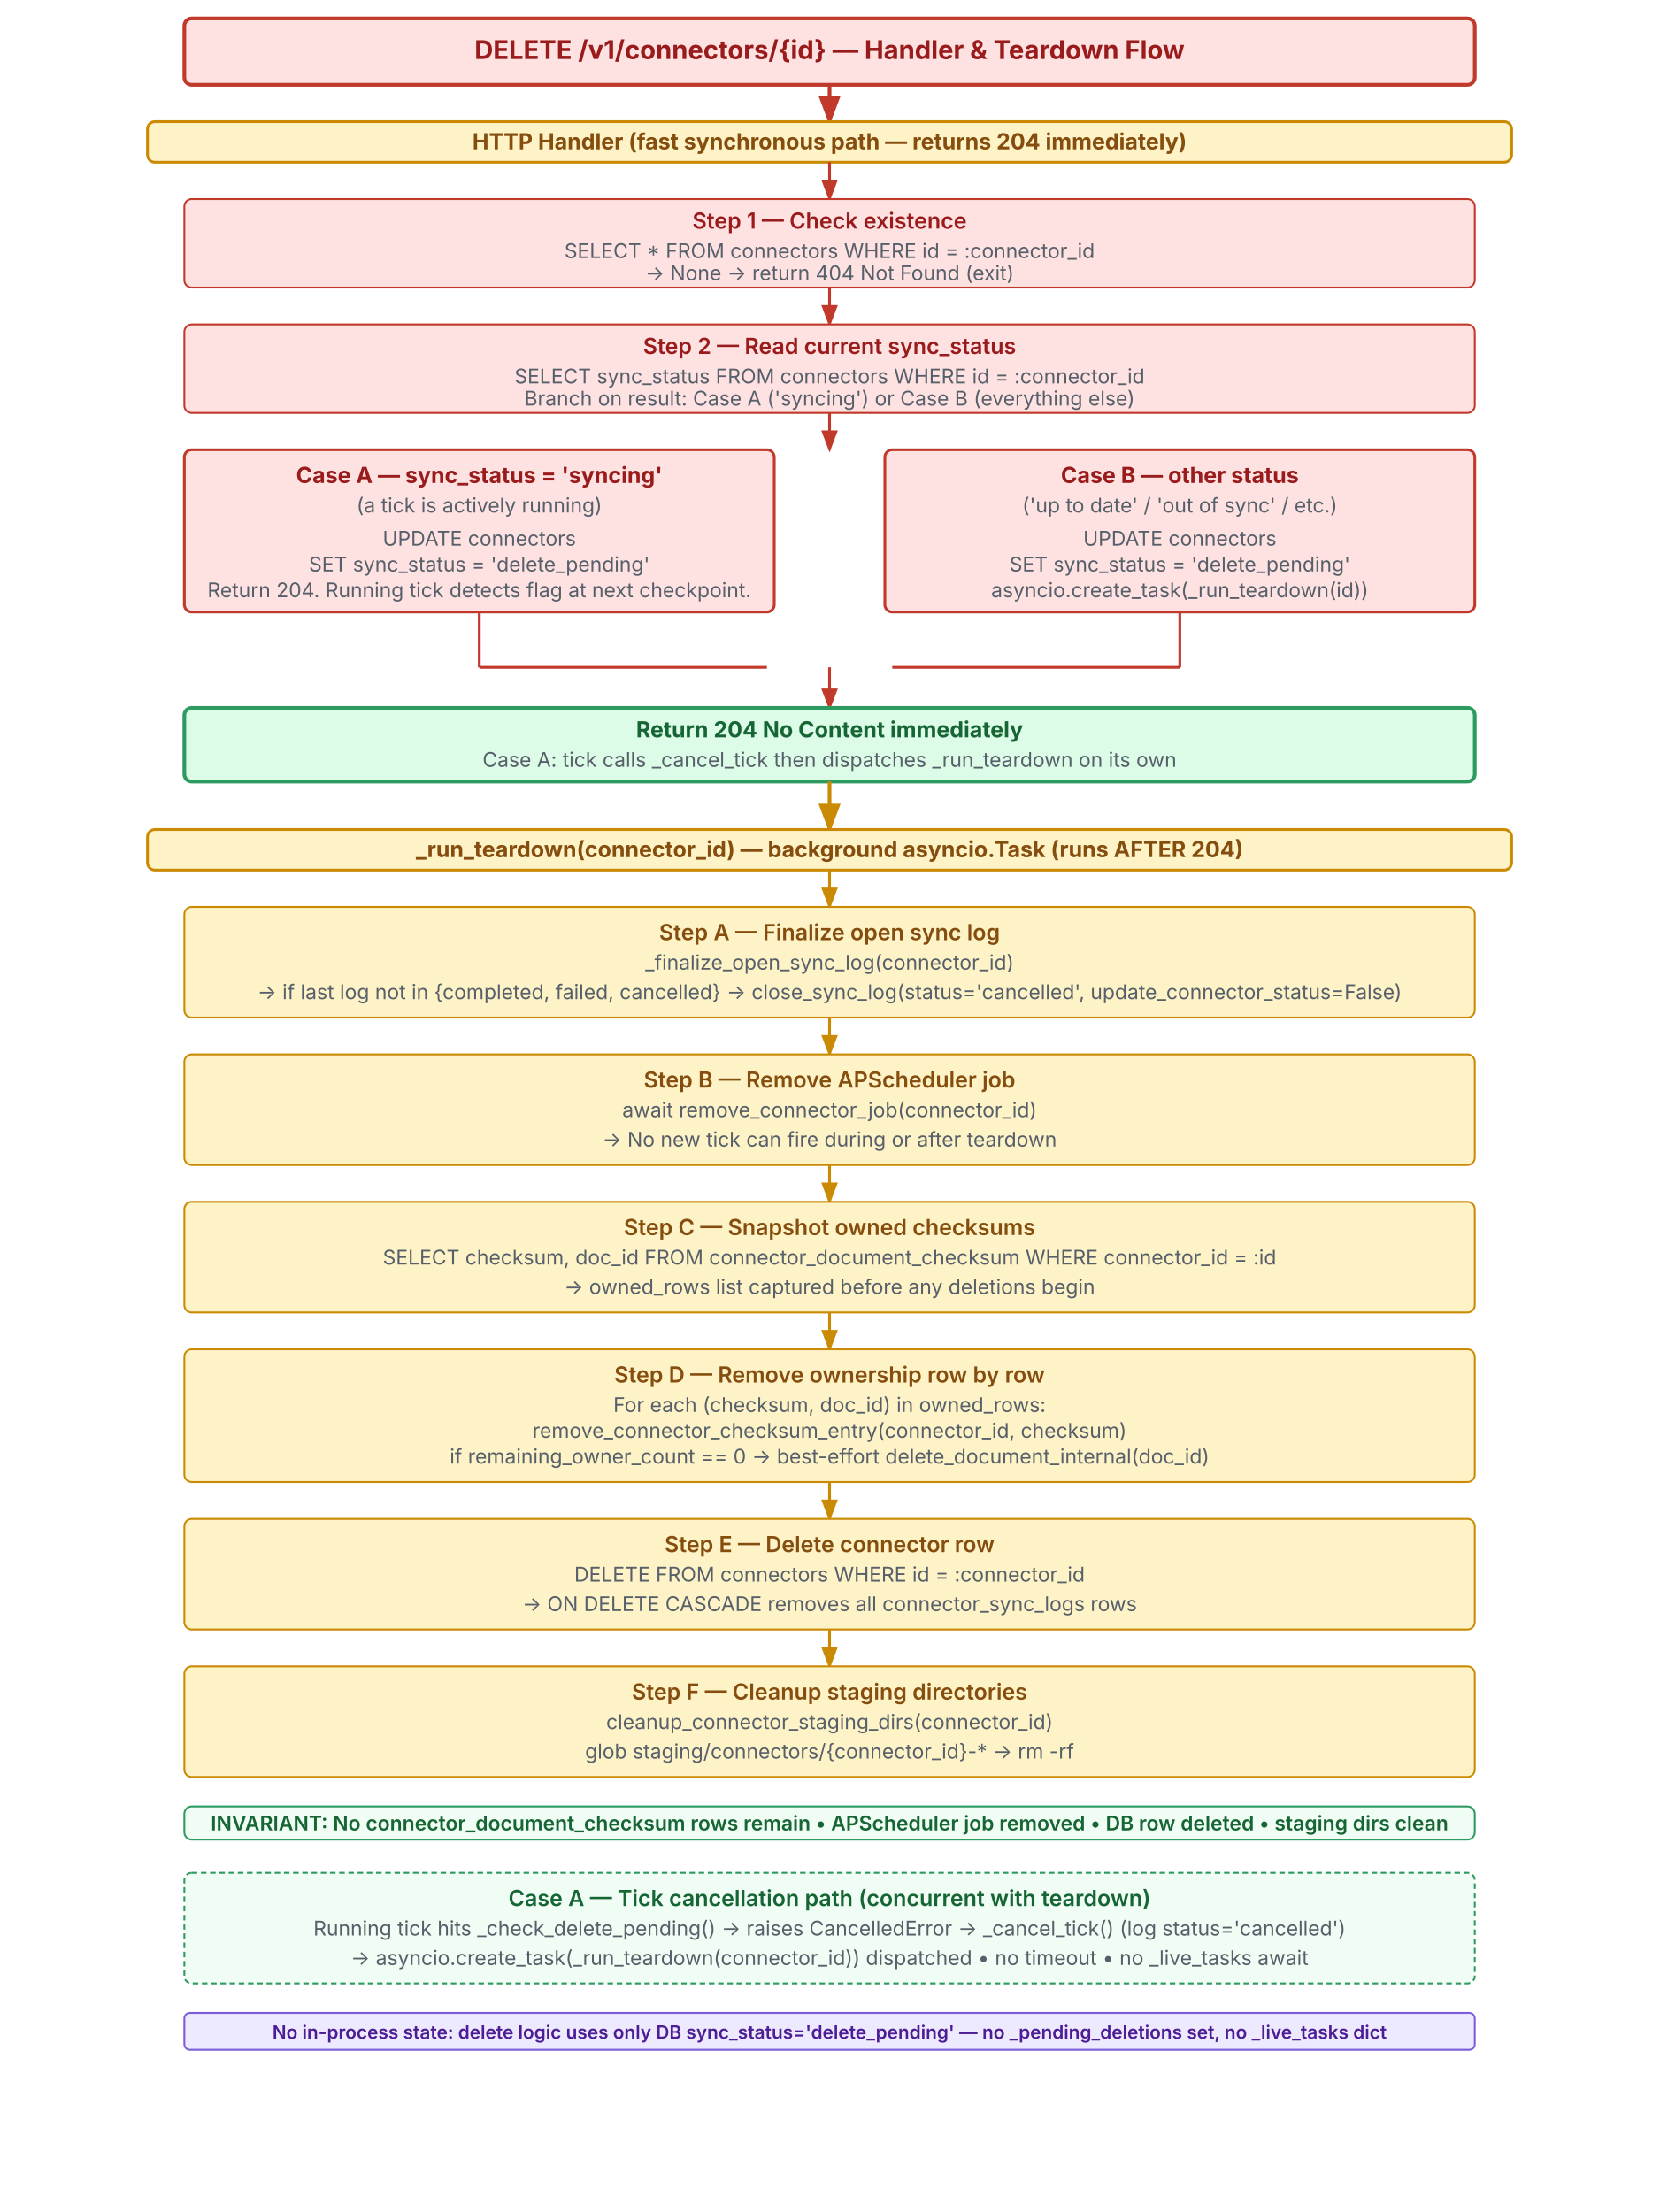
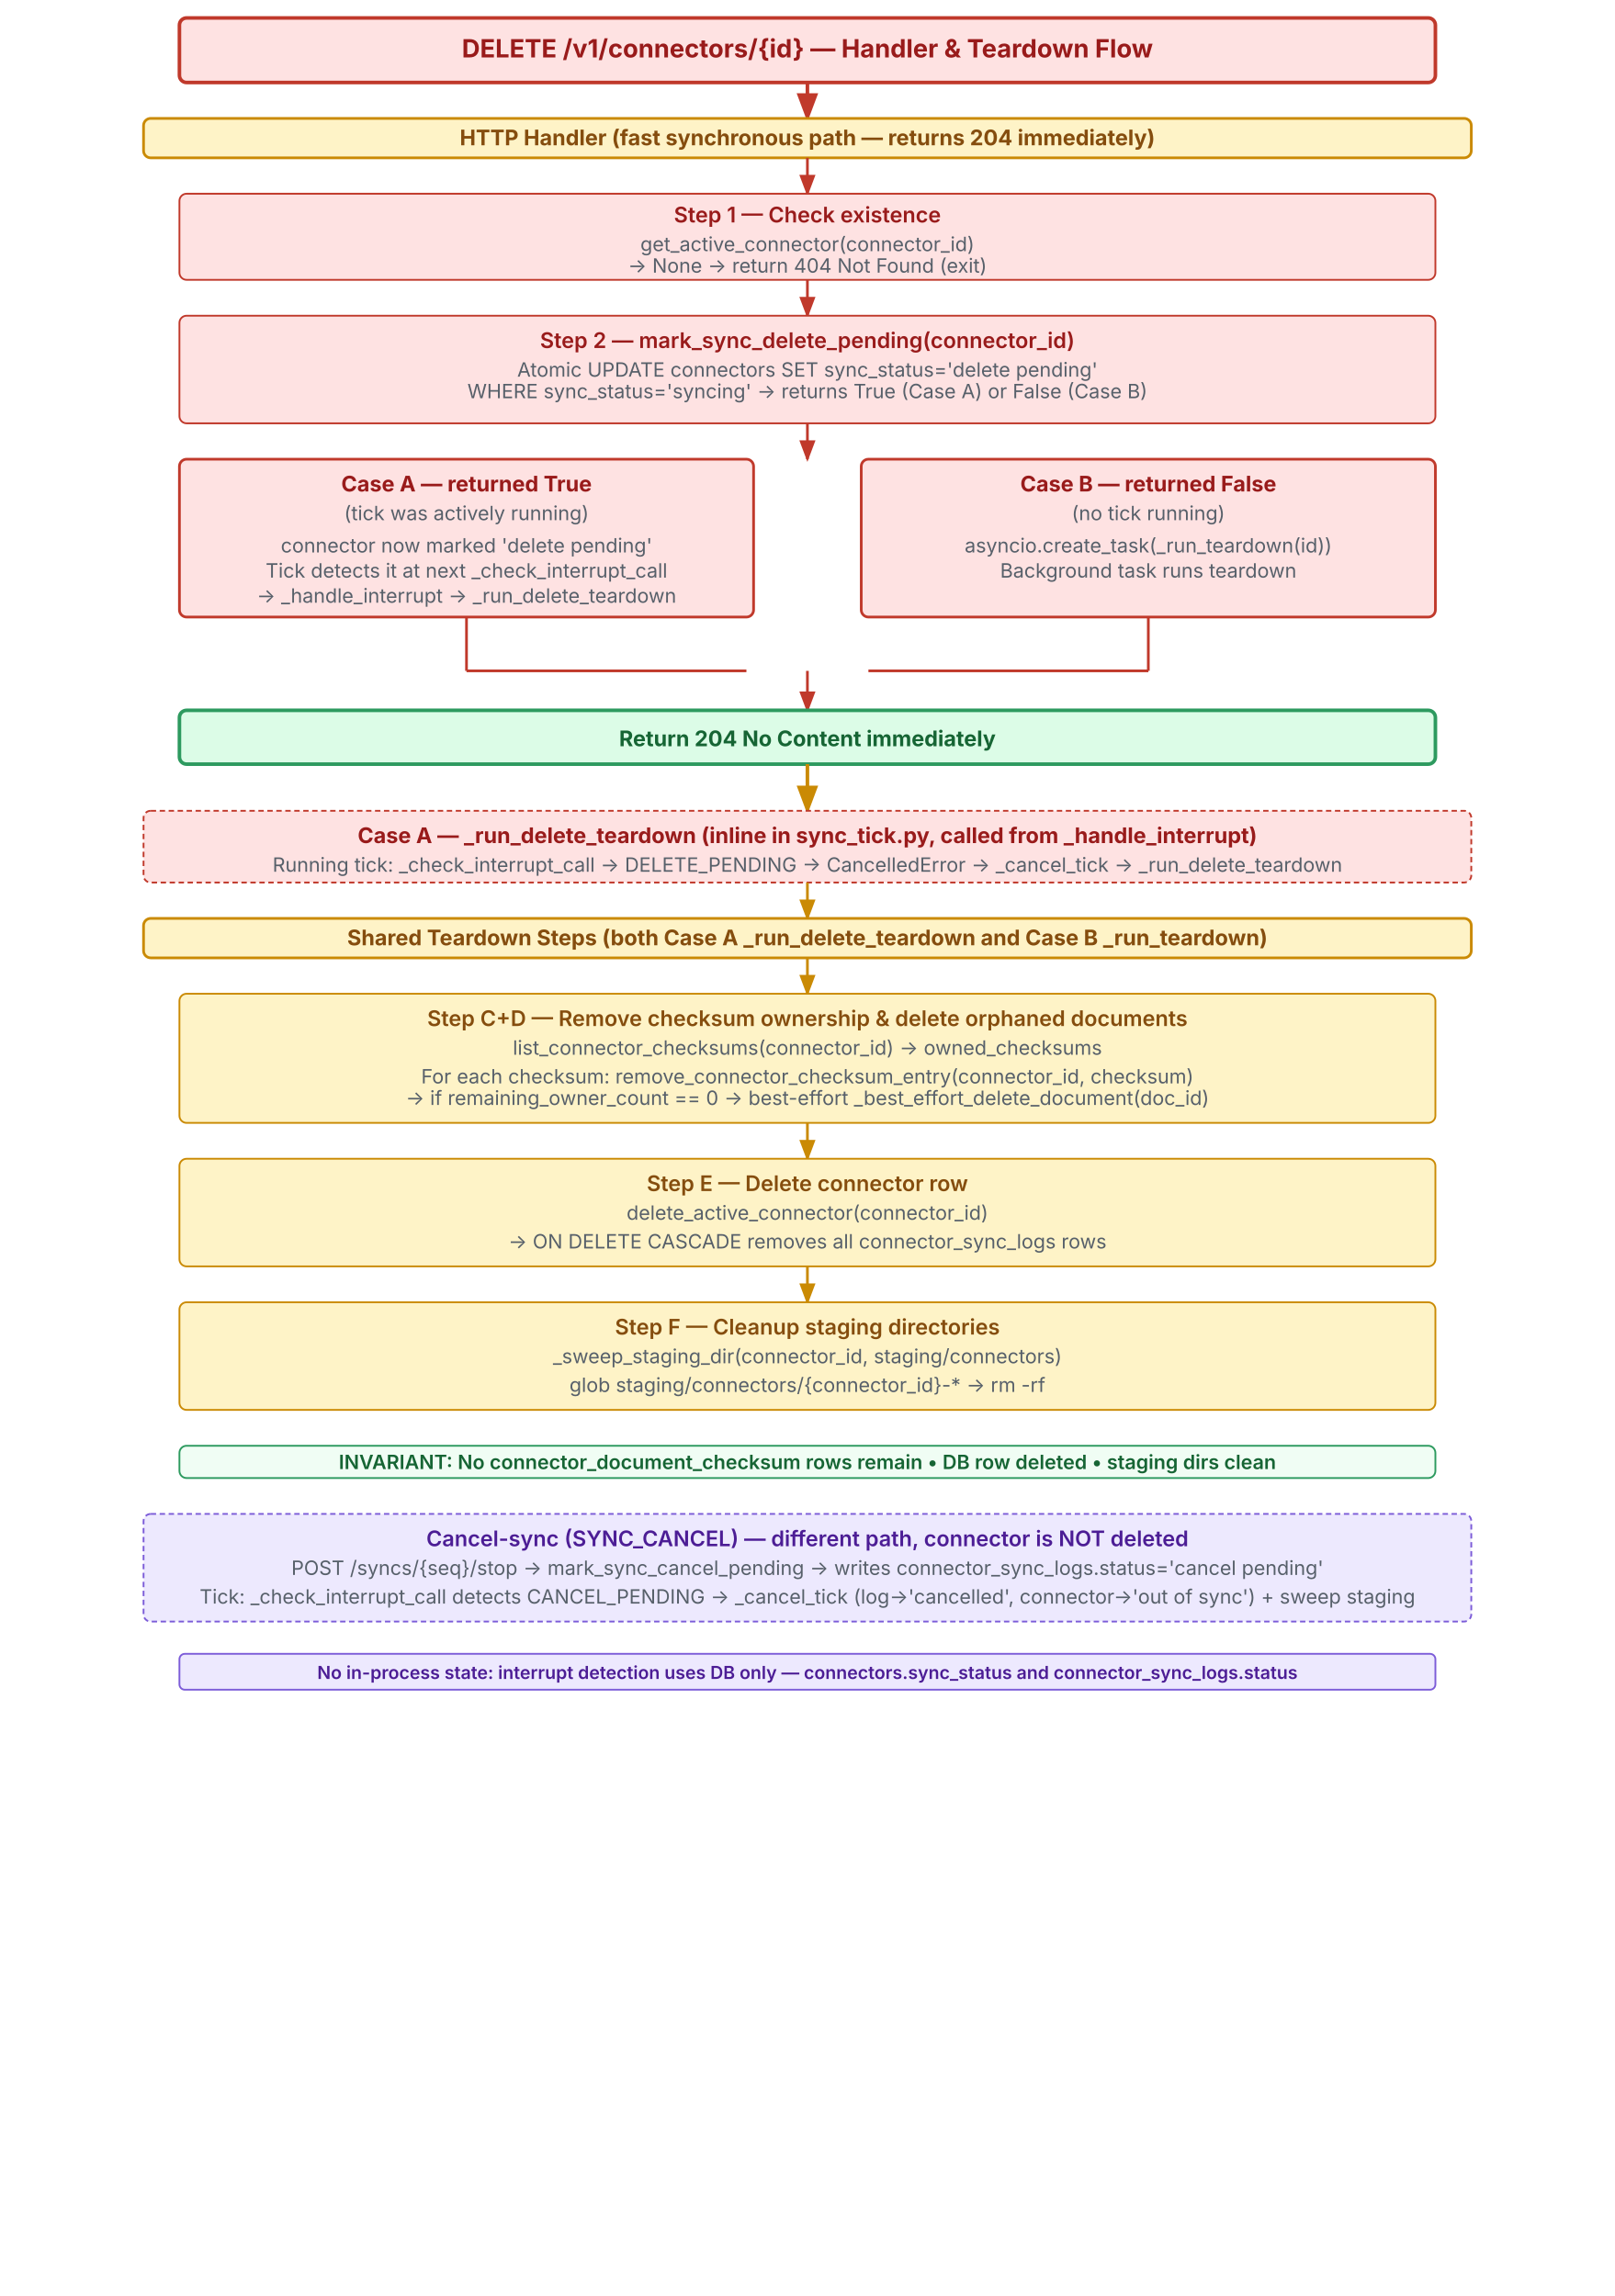
- <svg xmlns="http://www.w3.org/2000/svg" viewBox="0 0 900 1200" width="900" height="1200" font-family="-apple-system, Segoe UI, system-ui, sans-serif" font-size="12">
+ <svg xmlns="http://www.w3.org/2000/svg" viewBox="0 0 900 1280" width="900" height="1280" font-family="-apple-system, Segoe UI, system-ui, sans-serif" font-size="12">
  <defs>
    <marker id="del-arr" markerWidth="8" markerHeight="8" refX="7" refY="3" orient="auto">
      <path d="M0,0 L0,6 L8,3 z" fill="#c0392b" />
    </marker>
    <marker id="del-arrg" markerWidth="8" markerHeight="8" refX="7" refY="3" orient="auto">
      <path d="M0,0 L0,6 L8,3 z" fill="#2d9a5f" />
    </marker>
    <marker id="del-arry" markerWidth="8" markerHeight="8" refX="7" refY="3" orient="auto">
      <path d="M0,0 L0,6 L8,3 z" fill="#ca8a04" />
    </marker>
  </defs>
  <rect x="100" y="10" width="700" height="36" rx="4" fill="#fee2e2" stroke="#c0392b" stroke-width="2" />
  <text x="450" y="32" text-anchor="middle" font-weight="700" font-size="14" fill="#991b1b">DELETE /v1/connectors/{id} — Handler &amp; Teardown Flow</text>
  <line x1="450" y1="46" x2="450" y2="66" stroke="#c0392b" stroke-width="2" marker-end="url(#del-arr)" />
  <rect x="80" y="66" width="740" height="22" rx="4" fill="#fef3c7" stroke="#ca8a04" stroke-width="1.5" />
  <text x="450" y="81" text-anchor="middle" font-weight="700" fill="#854d0e">HTTP Handler (fast synchronous path — returns 204 immediately)</text>
  <line x1="450" y1="88" x2="450" y2="108" stroke="#c0392b" stroke-width="1.5" marker-end="url(#del-arr)" />
  <rect x="100" y="108" width="700" height="48" rx="4" fill="#fee2e2" stroke="#c0392b" stroke-width="1" />
  <text x="450" y="124" text-anchor="middle" font-weight="600" fill="#991b1b">Step 1 — Check existence</text>
-   <text x="450" y="140" text-anchor="middle" fill="#57606a" font-size="11">SELECT * FROM connectors WHERE id = :connector_id</text>
+   <text x="450" y="140" text-anchor="middle" fill="#57606a" font-size="11">get_active_connector(connector_id)</text>
  <text x="450" y="152" text-anchor="middle" fill="#57606a" font-size="11">→ None → return 404 Not Found (exit)</text>
  <line x1="450" y1="156" x2="450" y2="176" stroke="#c0392b" stroke-width="1.5" marker-end="url(#del-arr)" />
-   <rect x="100" y="176" width="700" height="48" rx="4" fill="#fee2e2" stroke="#c0392b" stroke-width="1" />
-   <text x="450" y="192" text-anchor="middle" font-weight="600" fill="#991b1b">Step 2 — Read current sync_status</text>
-   <text x="450" y="208" text-anchor="middle" fill="#57606a" font-size="11">SELECT sync_status FROM connectors WHERE id = :connector_id</text>
-   <text x="450" y="220" text-anchor="middle" fill="#57606a" font-size="11">Branch on result: Case A ('syncing') or Case B (everything else)</text>
-   <line x1="450" y1="224" x2="450" y2="244" stroke="#c0392b" stroke-width="1.5" marker-end="url(#del-arr)" />
-   <rect x="100" y="244" width="320" height="88" rx="4" fill="#fee2e2" stroke="#c0392b" stroke-width="1.5" />
-   <text x="260" y="262" text-anchor="middle" font-weight="700" fill="#991b1b">Case A — sync_status = 'syncing'</text>
-   <text x="260" y="278" text-anchor="middle" fill="#57606a" font-size="11">(a tick is actively running)</text>
-   <text x="260" y="296" text-anchor="middle" fill="#57606a" font-size="11">UPDATE connectors</text>
-   <text x="260" y="310" text-anchor="middle" fill="#57606a" font-size="11">SET sync_status = 'delete_pending'</text>
-   <text x="260" y="324" text-anchor="middle" fill="#57606a" font-size="11">Return 204. Running tick detects flag at next checkpoint.</text>
-   <rect x="480" y="244" width="320" height="88" rx="4" fill="#fee2e2" stroke="#c0392b" stroke-width="1.5" />
-   <text x="640" y="262" text-anchor="middle" font-weight="700" fill="#991b1b">Case B — other status</text>
-   <text x="640" y="278" text-anchor="middle" fill="#57606a" font-size="11">('up to date' / 'out of sync' / etc.)</text>
-   <text x="640" y="296" text-anchor="middle" fill="#57606a" font-size="11">UPDATE connectors</text>
-   <text x="640" y="310" text-anchor="middle" fill="#57606a" font-size="11">SET sync_status = 'delete_pending'</text>
-   <text x="640" y="324" text-anchor="middle" fill="#57606a" font-size="11">asyncio.create_task(_run_teardown(id))</text>
-   <line x1="260" y1="332" x2="260" y2="362" stroke="#c0392b" stroke-width="1.5" />
-   <line x1="260" y1="362" x2="416" y2="362" stroke="#c0392b" stroke-width="1.5" />
-   <line x1="640" y1="332" x2="640" y2="362" stroke="#c0392b" stroke-width="1.5" />
-   <line x1="640" y1="362" x2="484" y2="362" stroke="#c0392b" stroke-width="1.5" />
-   <line x1="450" y1="362" x2="450" y2="384" stroke="#c0392b" stroke-width="1.5" marker-end="url(#del-arr)" />
-   <rect x="100" y="384" width="700" height="40" rx="4" fill="#dcfce7" stroke="#2d9a5f" stroke-width="2" />
-   <text x="450" y="400" text-anchor="middle" font-weight="700" fill="#166534">Return 204 No Content immediately</text>
-   <text x="450" y="416" text-anchor="middle" fill="#57606a" font-size="11">Case A: tick calls _cancel_tick then dispatches _run_teardown on its own</text>
-   <line x1="450" y1="424" x2="450" y2="450" stroke="#ca8a04" stroke-width="2" marker-end="url(#del-arry)" />
-   <rect x="80" y="450" width="740" height="22" rx="4" fill="#fef3c7" stroke="#ca8a04" stroke-width="1.5" />
-   <text x="450" y="465" text-anchor="middle" font-weight="700" fill="#854d0e">_run_teardown(connector_id) — background asyncio.Task (runs AFTER 204)</text>
-   <line x1="450" y1="472" x2="450" y2="492" stroke="#ca8a04" stroke-width="1.5" marker-end="url(#del-arry)" />
-   <rect x="100" y="492" width="700" height="60" rx="4" fill="#fef3c7" stroke="#ca8a04" stroke-width="1" />
-   <text x="450" y="510" text-anchor="middle" font-weight="600" fill="#854d0e">Step A — Finalize open sync log</text>
-   <text x="450" y="526" text-anchor="middle" fill="#57606a" font-size="11">_finalize_open_sync_log(connector_id)</text>
-   <text x="450" y="542" text-anchor="middle" fill="#57606a" font-size="11">→ if last log not in {completed, failed, cancelled} → close_sync_log(status='cancelled', update_connector_status=False)</text>
-   <line x1="450" y1="552" x2="450" y2="572" stroke="#ca8a04" stroke-width="1.5" marker-end="url(#del-arry)" />
-   <rect x="100" y="572" width="700" height="60" rx="4" fill="#fef3c7" stroke="#ca8a04" stroke-width="1" />
-   <text x="450" y="590" text-anchor="middle" font-weight="600" fill="#854d0e">Step B — Remove APScheduler job</text>
-   <text x="450" y="606" text-anchor="middle" fill="#57606a" font-size="11">await remove_connector_job(connector_id)</text>
-   <text x="450" y="622" text-anchor="middle" fill="#57606a" font-size="11">→ No new tick can fire during or after teardown</text>
-   <line x1="450" y1="632" x2="450" y2="652" stroke="#ca8a04" stroke-width="1.5" marker-end="url(#del-arry)" />
-   <rect x="100" y="652" width="700" height="60" rx="4" fill="#fef3c7" stroke="#ca8a04" stroke-width="1" />
-   <text x="450" y="670" text-anchor="middle" font-weight="600" fill="#854d0e">Step C — Snapshot owned checksums</text>
-   <text x="450" y="686" text-anchor="middle" fill="#57606a" font-size="11">SELECT checksum, doc_id FROM connector_document_checksum WHERE connector_id = :id</text>
-   <text x="450" y="702" text-anchor="middle" fill="#57606a" font-size="11">→ owned_rows list captured before any deletions begin</text>
-   <line x1="450" y1="712" x2="450" y2="732" stroke="#ca8a04" stroke-width="1.5" marker-end="url(#del-arry)" />
-   <rect x="100" y="732" width="700" height="72" rx="4" fill="#fef3c7" stroke="#ca8a04" stroke-width="1" />
-   <text x="450" y="750" text-anchor="middle" font-weight="600" fill="#854d0e">Step D — Remove ownership row by row</text>
-   <text x="450" y="766" text-anchor="middle" fill="#57606a" font-size="11">For each (checksum, doc_id) in owned_rows:</text>
-   <text x="450" y="780" text-anchor="middle" fill="#57606a" font-size="11">  remove_connector_checksum_entry(connector_id, checksum)</text>
-   <text x="450" y="794" text-anchor="middle" fill="#57606a" font-size="11">  if remaining_owner_count == 0 → best-effort delete_document_internal(doc_id)</text>
-   <line x1="450" y1="804" x2="450" y2="824" stroke="#ca8a04" stroke-width="1.5" marker-end="url(#del-arry)" />
-   <rect x="100" y="824" width="700" height="60" rx="4" fill="#fef3c7" stroke="#ca8a04" stroke-width="1" />
-   <text x="450" y="842" text-anchor="middle" font-weight="600" fill="#854d0e">Step E — Delete connector row</text>
-   <text x="450" y="858" text-anchor="middle" fill="#57606a" font-size="11">DELETE FROM connectors WHERE id = :connector_id</text>
-   <text x="450" y="874" text-anchor="middle" fill="#57606a" font-size="11">→ ON DELETE CASCADE removes all connector_sync_logs rows</text>
-   <line x1="450" y1="884" x2="450" y2="904" stroke="#ca8a04" stroke-width="1.5" marker-end="url(#del-arry)" />
-   <rect x="100" y="904" width="700" height="60" rx="4" fill="#fef3c7" stroke="#ca8a04" stroke-width="1" />
-   <text x="450" y="922" text-anchor="middle" font-weight="600" fill="#854d0e">Step F — Cleanup staging directories</text>
-   <text x="450" y="938" text-anchor="middle" fill="#57606a" font-size="11">cleanup_connector_staging_dirs(connector_id)</text>
-   <text x="450" y="954" text-anchor="middle" fill="#57606a" font-size="11">glob staging/connectors/{connector_id}-* → rm -rf</text>
-   <rect x="100" y="980" width="700" height="18" rx="4" fill="#f0fdf4" stroke="#2d9a5f" stroke-width="1" />
-   <text x="450" y="993" text-anchor="middle" font-size="11" fill="#166534" font-weight="600">INVARIANT: No connector_document_checksum rows remain • APScheduler job removed • DB row deleted • staging dirs clean</text>
-   <rect x="100" y="1016" width="700" height="60" rx="4" fill="#f0fdf4" stroke="#2d9a5f" stroke-width="1" stroke-dasharray="3,2" />
-   <text x="450" y="1034" text-anchor="middle" font-weight="600" fill="#166534">Case A — Tick cancellation path (concurrent with teardown)</text>
-   <text x="450" y="1050" text-anchor="middle" fill="#57606a" font-size="11">Running tick hits _check_delete_pending() → raises CancelledError → _cancel_tick() (log status='cancelled')</text>
-   <text x="450" y="1066" text-anchor="middle" fill="#57606a" font-size="11">→ asyncio.create_task(_run_teardown(connector_id)) dispatched • no timeout • no _live_tasks await</text>
-   <rect x="100" y="1092" width="700" height="20" rx="3" fill="#ede9fe" stroke="#7c5cd8" stroke-width="1" />
-   <text x="450" y="1106" text-anchor="middle" font-size="10" fill="#4c1d95" font-weight="600">No in-process state: delete logic uses only DB sync_status='delete_pending' — no _pending_deletions set, no _live_tasks dict</text>
+   <rect x="100" y="176" width="700" height="60" rx="4" fill="#fee2e2" stroke="#c0392b" stroke-width="1" />
+   <text x="450" y="194" text-anchor="middle" font-weight="600" fill="#991b1b">Step 2 — mark_sync_delete_pending(connector_id)</text>
+   <text x="450" y="210" text-anchor="middle" fill="#57606a" font-size="11">Atomic UPDATE connectors SET sync_status='delete pending'</text>
+   <text x="450" y="222" text-anchor="middle" fill="#57606a" font-size="11">WHERE sync_status='syncing'  →  returns True (Case A) or False (Case B)</text>
+   <line x1="450" y1="236" x2="450" y2="256" stroke="#c0392b" stroke-width="1.5" marker-end="url(#del-arr)" />
+   <rect x="100" y="256" width="320" height="88" rx="4" fill="#fee2e2" stroke="#c0392b" stroke-width="1.5" />
+   <text x="260" y="274" text-anchor="middle" font-weight="700" fill="#991b1b">Case A — returned True</text>
+   <text x="260" y="290" text-anchor="middle" fill="#57606a" font-size="11">(tick was actively running)</text>
+   <text x="260" y="308" text-anchor="middle" fill="#57606a" font-size="11">connector now marked 'delete pending'</text>
+   <text x="260" y="322" text-anchor="middle" fill="#57606a" font-size="11">Tick detects it at next _check_interrupt_call</text>
+   <text x="260" y="336" text-anchor="middle" fill="#57606a" font-size="11">→ _handle_interrupt → _run_delete_teardown</text>
+   <rect x="480" y="256" width="320" height="88" rx="4" fill="#fee2e2" stroke="#c0392b" stroke-width="1.5" />
+   <text x="640" y="274" text-anchor="middle" font-weight="700" fill="#991b1b">Case B — returned False</text>
+   <text x="640" y="290" text-anchor="middle" fill="#57606a" font-size="11">(no tick running)</text>
+   <text x="640" y="308" text-anchor="middle" fill="#57606a" font-size="11">asyncio.create_task(_run_teardown(id))</text>
+   <text x="640" y="322" text-anchor="middle" fill="#57606a" font-size="11">Background task runs teardown</text>
+   <line x1="260" y1="344" x2="260" y2="374" stroke="#c0392b" stroke-width="1.5" />
+   <line x1="260" y1="374" x2="416" y2="374" stroke="#c0392b" stroke-width="1.5" />
+   <line x1="640" y1="344" x2="640" y2="374" stroke="#c0392b" stroke-width="1.5" />
+   <line x1="640" y1="374" x2="484" y2="374" stroke="#c0392b" stroke-width="1.5" />
+   <line x1="450" y1="374" x2="450" y2="396" stroke="#c0392b" stroke-width="1.5" marker-end="url(#del-arr)" />
+   <rect x="100" y="396" width="700" height="30" rx="4" fill="#dcfce7" stroke="#2d9a5f" stroke-width="2" />
+   <text x="450" y="416" text-anchor="middle" font-weight="700" fill="#166534">Return 204 No Content immediately</text>
+   <line x1="450" y1="426" x2="450" y2="452" stroke="#ca8a04" stroke-width="2" marker-end="url(#del-arry)" />
+   <rect x="80" y="452" width="740" height="40" rx="4" fill="#fee2e2" stroke="#c0392b" stroke-width="1" stroke-dasharray="3,2" />
+   <text x="450" y="470" text-anchor="middle" font-weight="700" fill="#991b1b">Case A — _run_delete_teardown (inline in sync_tick.py, called from _handle_interrupt)</text>
+   <text x="450" y="486" text-anchor="middle" fill="#57606a" font-size="11">Running tick: _check_interrupt_call → DELETE_PENDING → CancelledError → _cancel_tick → _run_delete_teardown</text>
+   <line x1="450" y1="492" x2="450" y2="512" stroke="#ca8a04" stroke-width="1.5" marker-end="url(#del-arry)" />
+   <rect x="80" y="512" width="740" height="22" rx="4" fill="#fef3c7" stroke="#ca8a04" stroke-width="1.5" />
+   <text x="450" y="527" text-anchor="middle" font-weight="700" fill="#854d0e">Shared Teardown Steps (both Case A _run_delete_teardown and Case B _run_teardown)</text>
+   <line x1="450" y1="534" x2="450" y2="554" stroke="#ca8a04" stroke-width="1.5" marker-end="url(#del-arry)" />
+   <rect x="100" y="554" width="700" height="72" rx="4" fill="#fef3c7" stroke="#ca8a04" stroke-width="1" />
+   <text x="450" y="572" text-anchor="middle" font-weight="600" fill="#854d0e">Step C+D — Remove checksum ownership &amp; delete orphaned documents</text>
+   <text x="450" y="588" text-anchor="middle" fill="#57606a" font-size="11">list_connector_checksums(connector_id) → owned_checksums</text>
+   <text x="450" y="604" text-anchor="middle" fill="#57606a" font-size="11">For each checksum: remove_connector_checksum_entry(connector_id, checksum)</text>
+   <text x="450" y="616" text-anchor="middle" fill="#57606a" font-size="11">  → if remaining_owner_count == 0 → best-effort _best_effort_delete_document(doc_id)</text>
+   <line x1="450" y1="626" x2="450" y2="646" stroke="#ca8a04" stroke-width="1.5" marker-end="url(#del-arry)" />
+   <rect x="100" y="646" width="700" height="60" rx="4" fill="#fef3c7" stroke="#ca8a04" stroke-width="1" />
+   <text x="450" y="664" text-anchor="middle" font-weight="600" fill="#854d0e">Step E — Delete connector row</text>
+   <text x="450" y="680" text-anchor="middle" fill="#57606a" font-size="11">delete_active_connector(connector_id)</text>
+   <text x="450" y="696" text-anchor="middle" fill="#57606a" font-size="11">→ ON DELETE CASCADE removes all connector_sync_logs rows</text>
+   <line x1="450" y1="706" x2="450" y2="726" stroke="#ca8a04" stroke-width="1.5" marker-end="url(#del-arry)" />
+   <rect x="100" y="726" width="700" height="60" rx="4" fill="#fef3c7" stroke="#ca8a04" stroke-width="1" />
+   <text x="450" y="744" text-anchor="middle" font-weight="600" fill="#854d0e">Step F — Cleanup staging directories</text>
+   <text x="450" y="760" text-anchor="middle" fill="#57606a" font-size="11">_sweep_staging_dir(connector_id, staging/connectors)</text>
+   <text x="450" y="776" text-anchor="middle" fill="#57606a" font-size="11">glob staging/connectors/{connector_id}-* → rm -rf</text>
+   <rect x="100" y="806" width="700" height="18" rx="4" fill="#f0fdf4" stroke="#2d9a5f" stroke-width="1" />
+   <text x="450" y="819" text-anchor="middle" font-size="11" fill="#166534" font-weight="600">INVARIANT: No connector_document_checksum rows remain • DB row deleted • staging dirs clean</text>
+   <rect x="80" y="844" width="740" height="60" rx="4" fill="#ede9fe" stroke="#7c5cd8" stroke-width="1" stroke-dasharray="3,2" />
+   <text x="450" y="862" text-anchor="middle" font-weight="600" fill="#4c1d95">Cancel-sync (SYNC_CANCEL) — different path, connector is NOT deleted</text>
+   <text x="450" y="878" text-anchor="middle" fill="#57606a" font-size="11">POST /syncs/{seq}/stop → mark_sync_cancel_pending → writes connector_sync_logs.status='cancel pending'</text>
+   <text x="450" y="894" text-anchor="middle" fill="#57606a" font-size="11">Tick: _check_interrupt_call detects CANCEL_PENDING → _cancel_tick (log→'cancelled', connector→'out of sync') + sweep staging</text>
+   <rect x="100" y="922" width="700" height="20" rx="3" fill="#ede9fe" stroke="#7c5cd8" stroke-width="1" />
+   <text x="450" y="936" text-anchor="middle" font-size="10" fill="#4c1d95" font-weight="600">No in-process state: interrupt detection uses DB only — connectors.sync_status and connector_sync_logs.status</text>
</svg>
